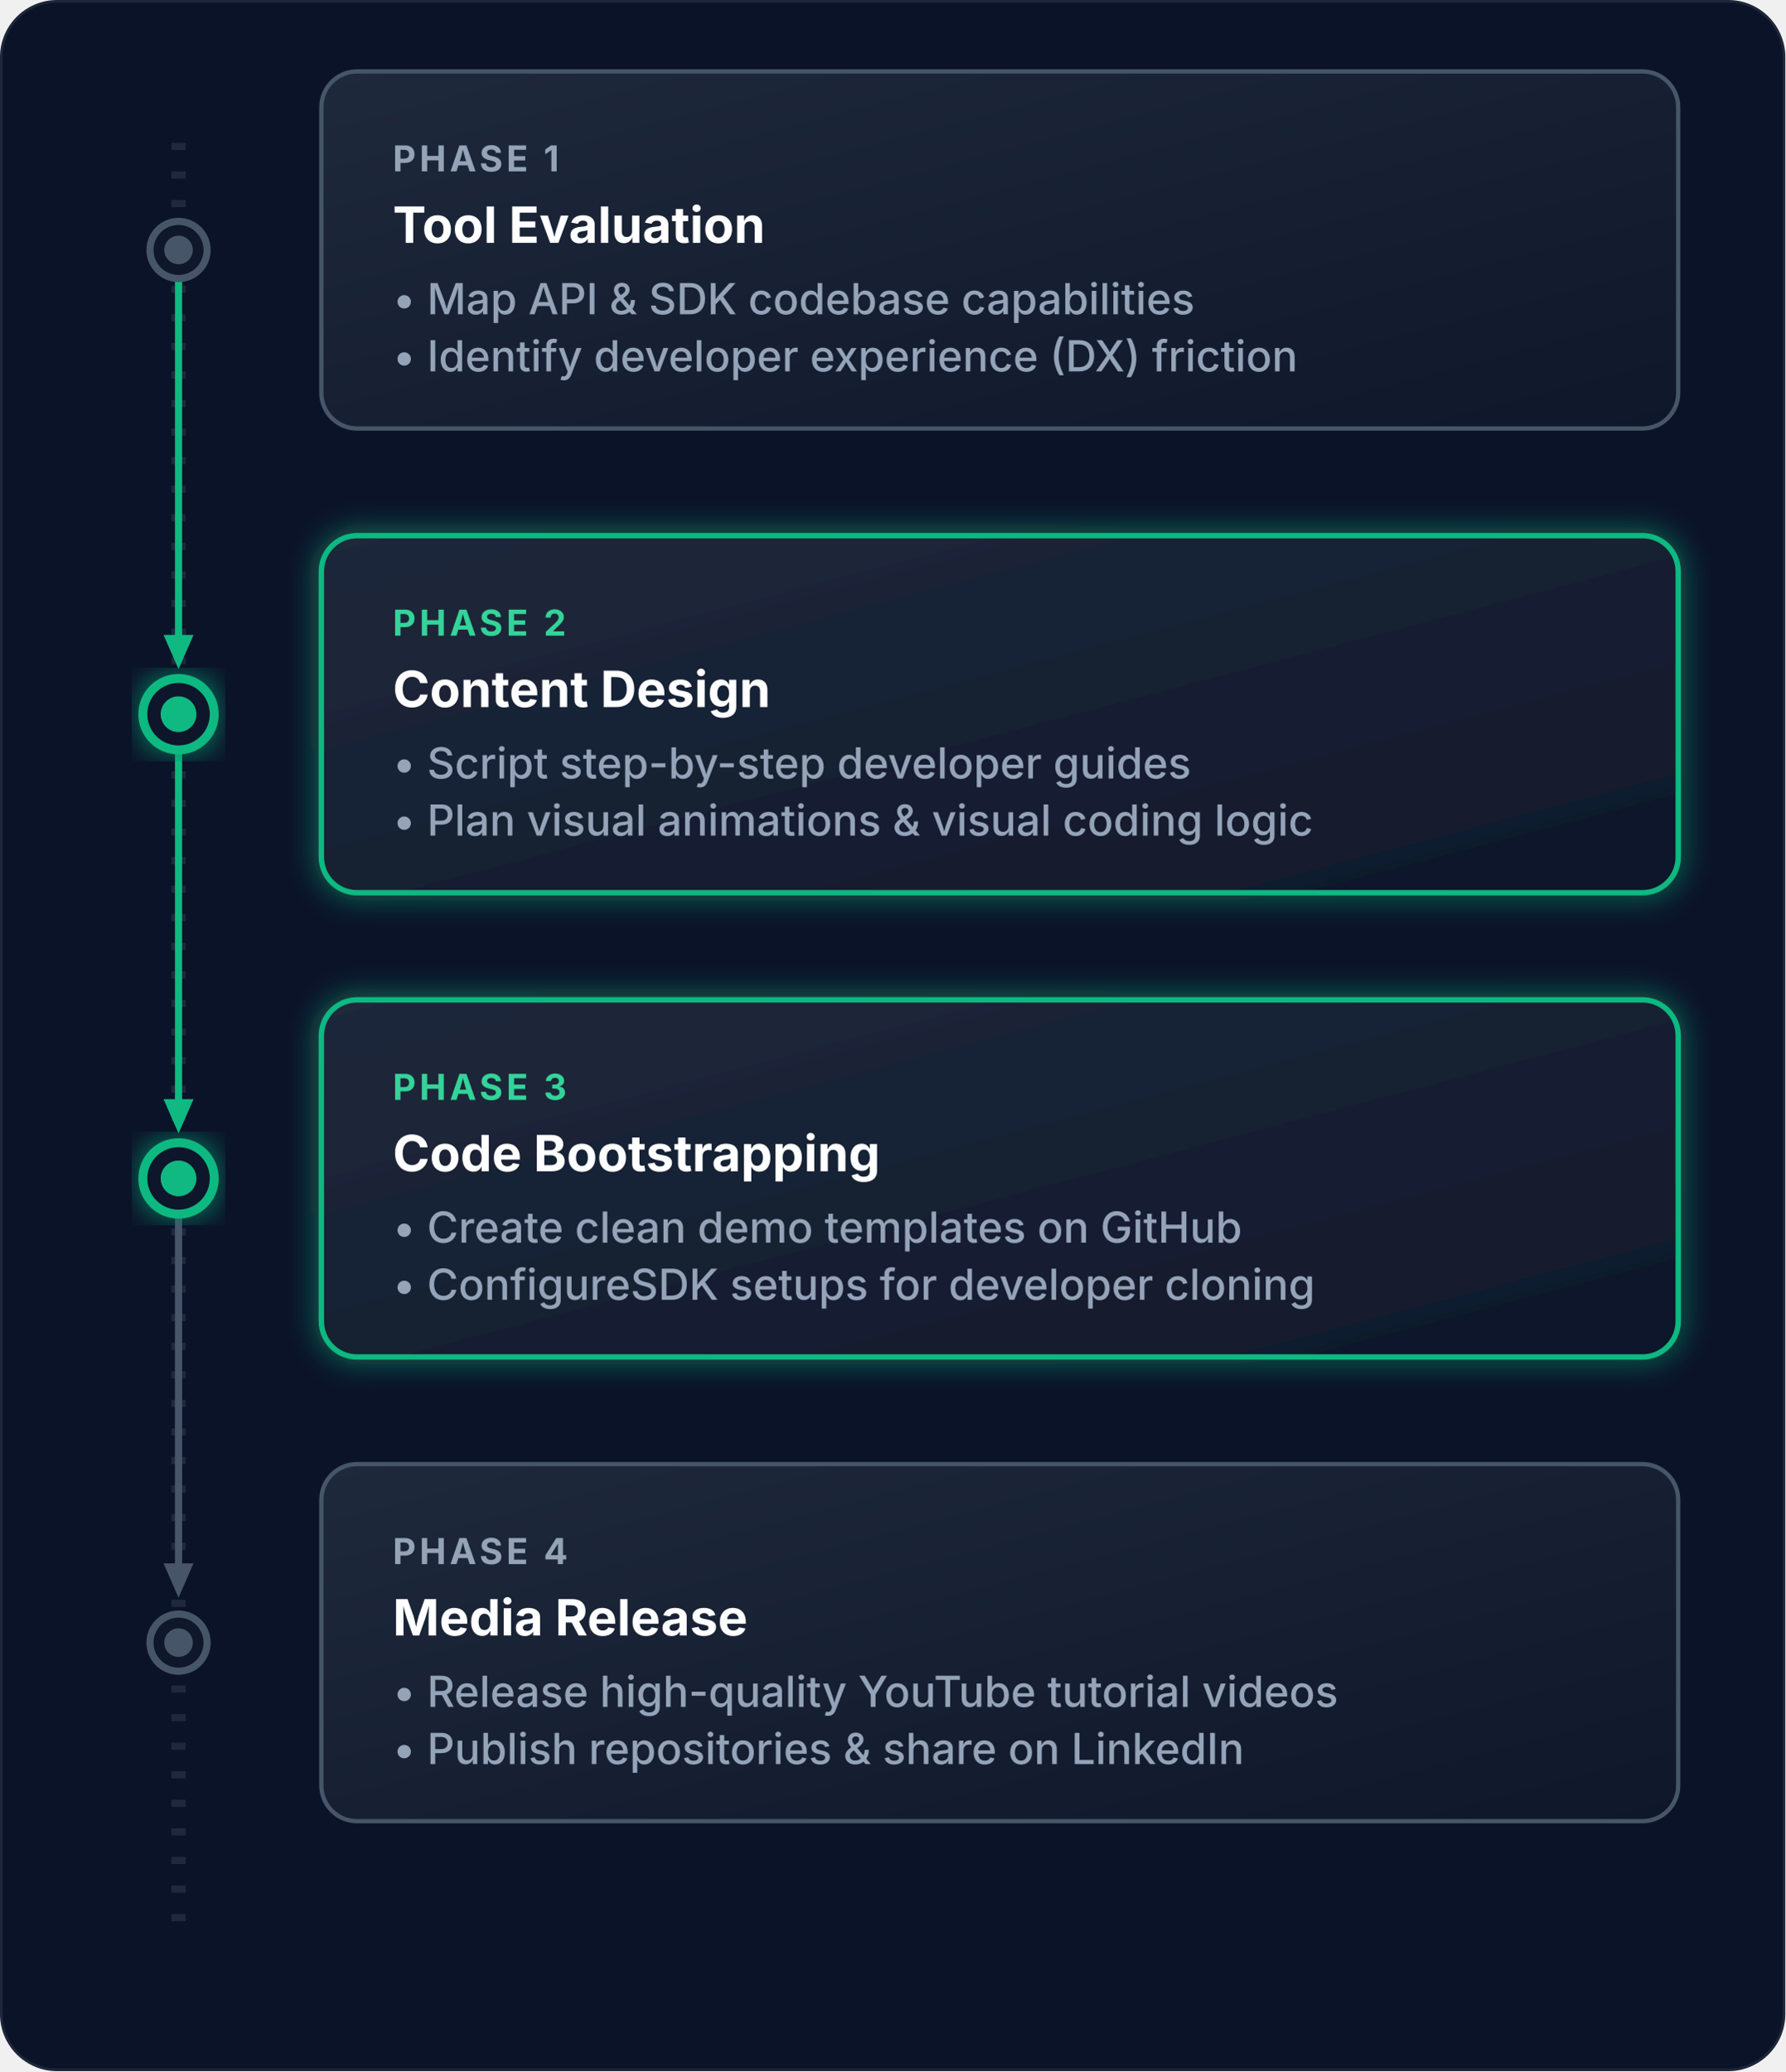
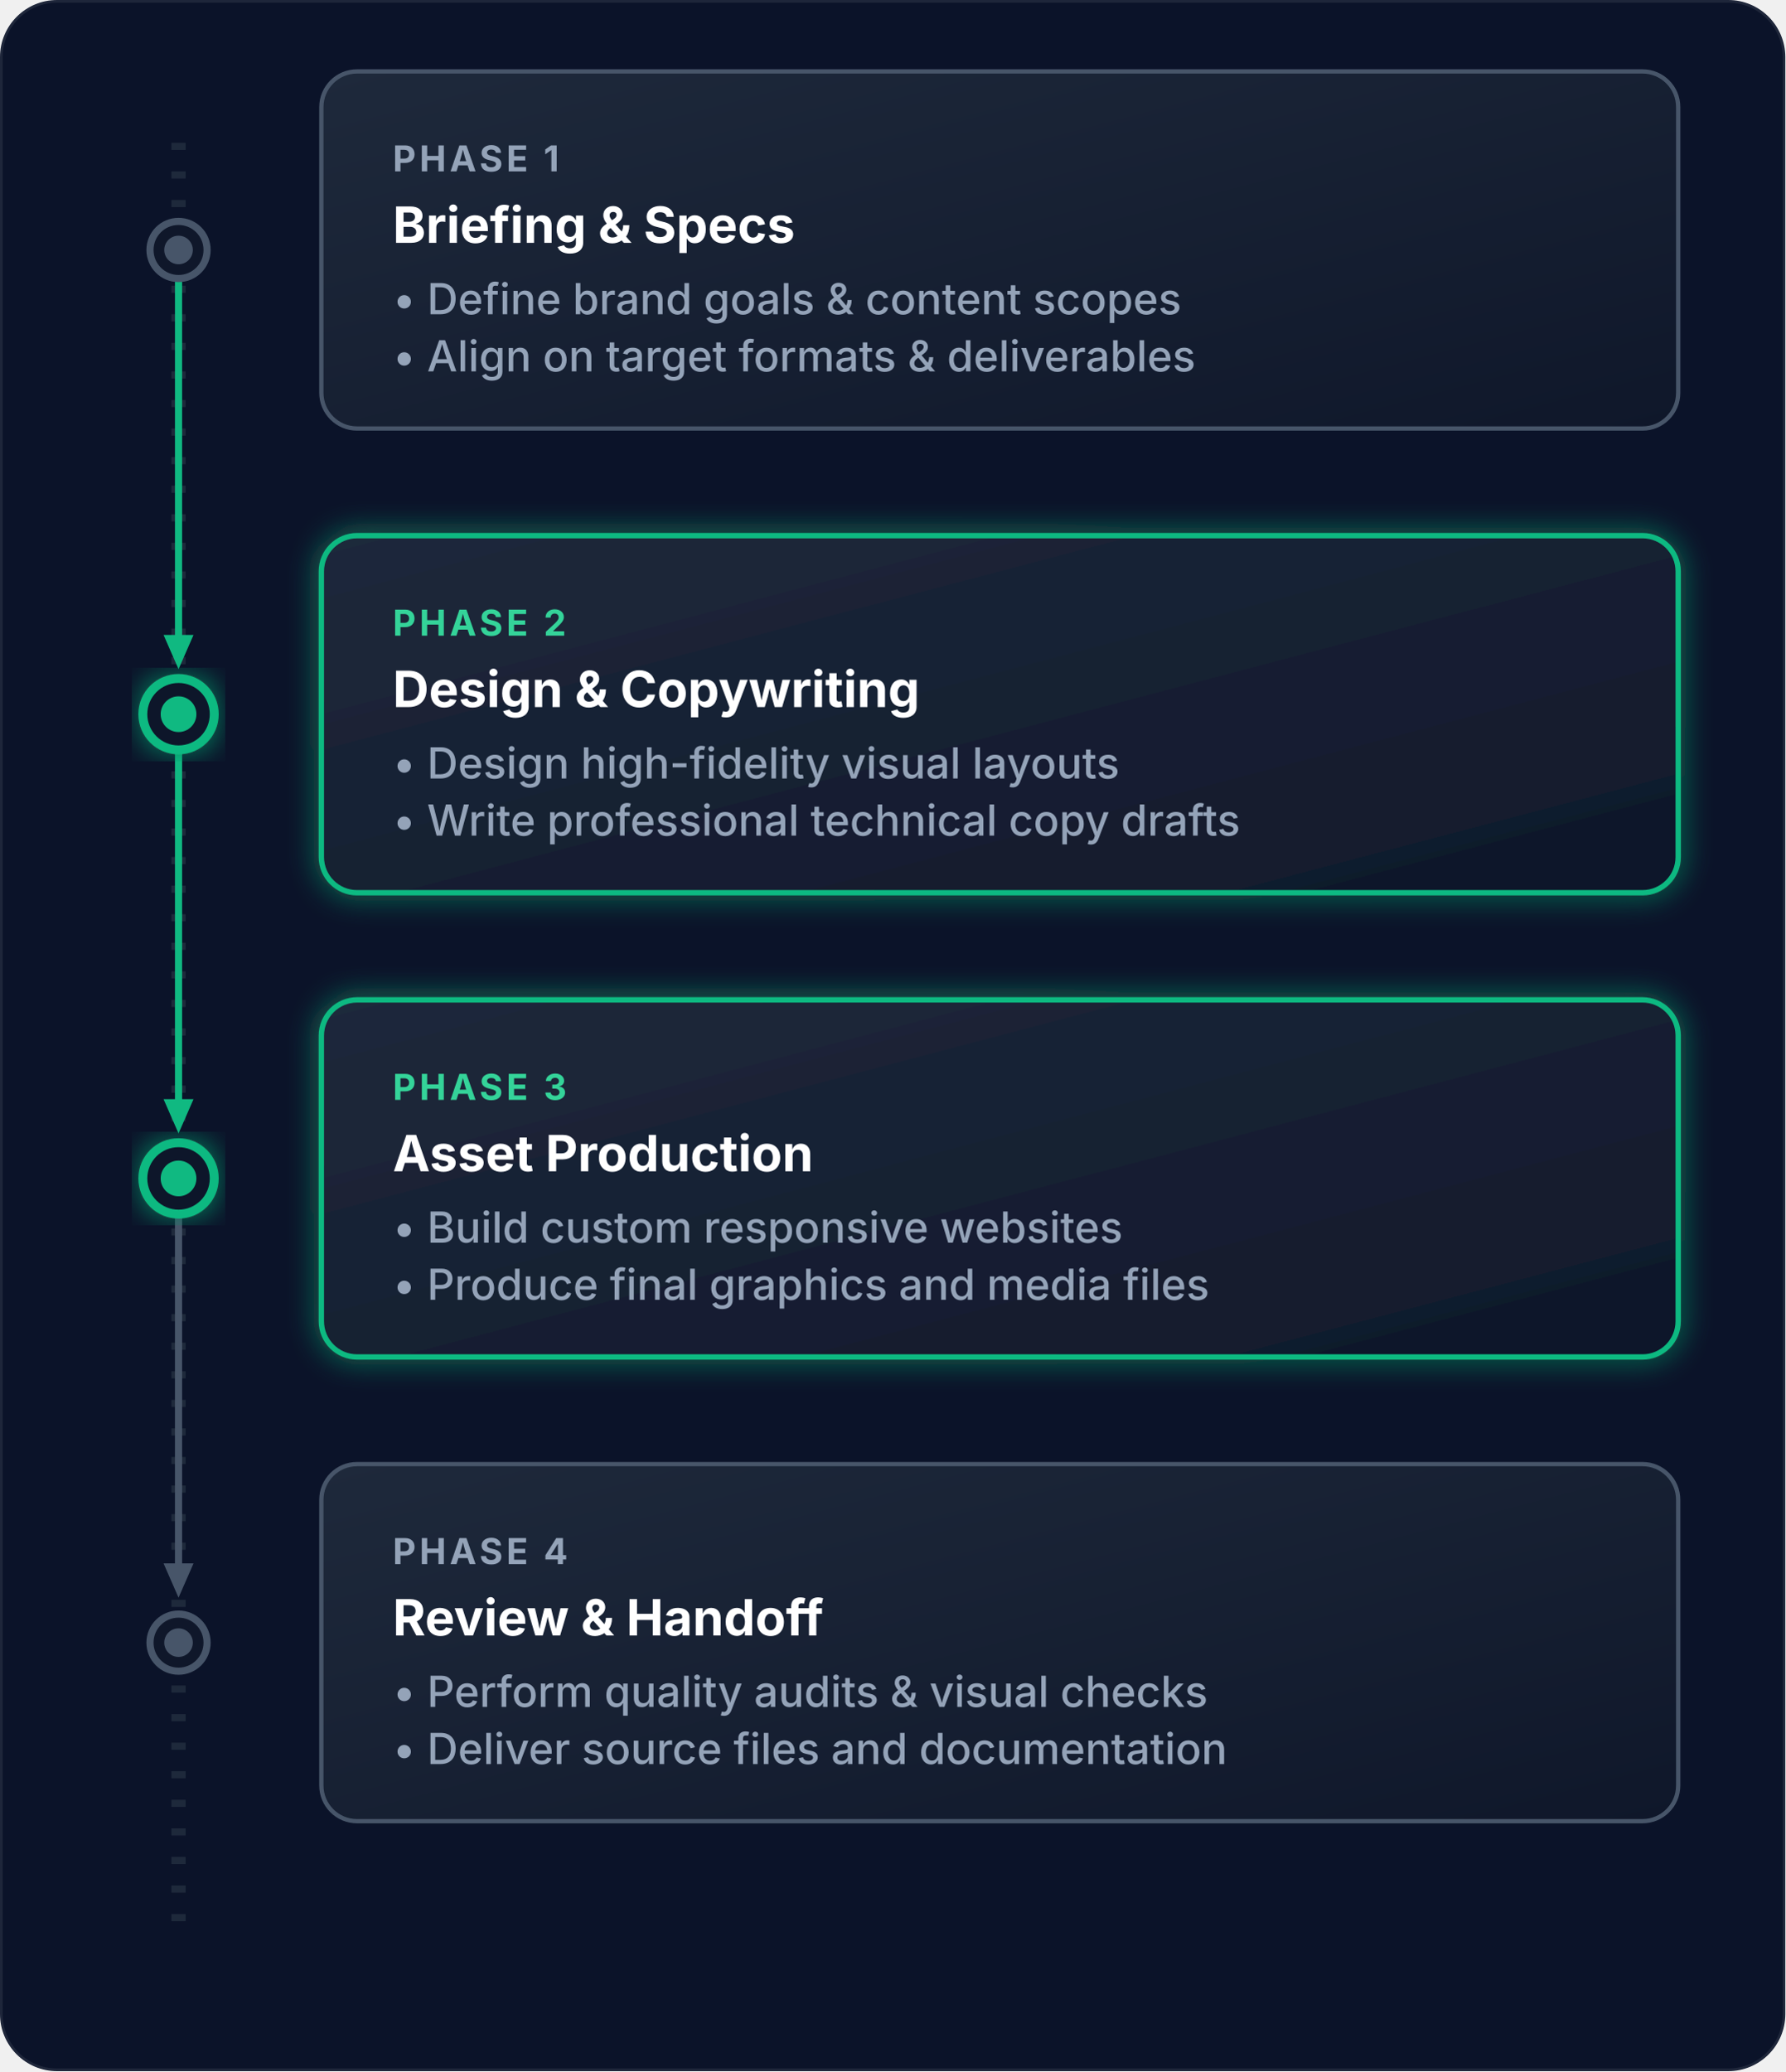
<svg xmlns="http://www.w3.org/2000/svg" viewBox="0 0 500 580" width="100%" height="100%">
  <defs>
    <linearGradient id="grad-green" x1="0%" y1="0%" x2="100%" y2="100%">
      <stop offset="0%" stop-color="#10b981" />
      <stop offset="100%" stop-color="#047857" />
    </linearGradient>
    <linearGradient id="grad-gray" x1="0%" y1="0%" x2="100%" y2="100%">
      <stop offset="0%" stop-color="#1e293b" />
      <stop offset="100%" stop-color="#0f172a" />
    </linearGradient>
    <filter id="glow-green-light" x="-15%" y="-15%" width="130%" height="130%">
      <feGaussianBlur stdDeviation="4" result="blur" />
      <feComposite in="SourceGraphic" in2="blur" operator="over" />
    </filter>
    <marker id="arrow-green" viewBox="0 0 10 10" refX="6" refY="5" markerWidth="6" markerHeight="6" orient="auto-start-reverse">
      <path d="M 0 1.5 L 8 5 L 0 8.5 z" fill="#10b981" />
    </marker>
    <marker id="arrow-gray" viewBox="0 0 10 10" refX="6" refY="5" markerWidth="6" markerHeight="6" orient="auto-start-reverse">
      <path d="M 0 1.5 L 8 5 L 0 8.5 z" fill="#475569" />
    </marker>
  </defs>
  <rect width="500" height="580" rx="16" fill="#0b1329" stroke="rgba(255, 255, 255, 0.08)" stroke-width="1.5" />
  <line x1="50" y1="40" x2="50" y2="540" stroke="#1e293b" stroke-width="4" stroke-dasharray="2,6" />
  <path d="M 50 75 L 50 185" stroke="#10b981" stroke-width="2" stroke-dasharray="0" marker-end="url(#arrow-green)" />
  <path d="M 50 205 L 50 315" stroke="#10b981" stroke-width="2" stroke-dasharray="0" marker-end="url(#arrow-green)" />
  <path d="M 50 335 L 50 445" stroke="#475569" stroke-width="2" stroke-dasharray="0" marker-end="url(#arrow-gray)" />
  <g>
    <circle cx="50" cy="70" r="8" fill="#0f172a" stroke="#475569" stroke-width="2" />
    <circle cx="50" cy="70" r="4" fill="#475569" />
    <g transform="translate(90, 20)">
      <rect width="380" height="100" rx="10" fill="url(#grad-gray)" stroke="#475569" stroke-width="1.2" />
      <text x="20" y="28" fill="#94a3b8" font-family="'Outfit', 'Inter', sans-serif" font-size="10" font-weight="700" letter-spacing="1">PHASE 1</text>
-       <text x="20" y="48" fill="#ffffff" font-family="'Outfit', 'Inter', sans-serif" font-size="14" font-weight="bold">Tool Evaluation</text>
-       <text x="20" y="68" fill="#94a3b8" font-family="'Outfit', 'Inter', sans-serif" font-size="12" font-weight="500">• Map API &amp; SDK codebase capabilities</text>
-       <text x="20" y="84" fill="#94a3b8" font-family="'Outfit', 'Inter', sans-serif" font-size="12" font-weight="500">• Identify developer experience (DX) friction</text>
+       <text x="20" y="48" fill="#ffffff" font-family="'Outfit', 'Inter', sans-serif" font-size="14" font-weight="bold">Briefing &amp; Specs</text>
+       <text x="20" y="68" fill="#94a3b8" font-family="'Outfit', 'Inter', sans-serif" font-size="12" font-weight="500">• Define brand goals &amp; content scopes</text>
+       <text x="20" y="84" fill="#94a3b8" font-family="'Outfit', 'Inter', sans-serif" font-size="12" font-weight="500">• Align on target formats &amp; deliverables</text>
    </g>
  </g>
  <g>
    <circle cx="50" cy="200" r="10" fill="#0f172a" stroke="#10b981" stroke-width="2.5" filter="url(#glow-green-light)" />
    <circle cx="50" cy="200" r="5" fill="#10b981" />
    <g transform="translate(90, 150)">
      <rect width="380" height="100" rx="10" fill="url(#grad-gray)" stroke="#10b981" stroke-width="1.5" filter="url(#glow-green-light)" />
      <text x="20" y="28" fill="#34d399" font-family="'Outfit', 'Inter', sans-serif" font-size="10" font-weight="700" letter-spacing="1">PHASE 2</text>
-       <text x="20" y="48" fill="#ffffff" font-family="'Outfit', 'Inter', sans-serif" font-size="14" font-weight="bold">Content Design</text>
-       <text x="20" y="68" fill="#94a3b8" font-family="'Outfit', 'Inter', sans-serif" font-size="12" font-weight="500">• Script step-by-step developer guides</text>
-       <text x="20" y="84" fill="#94a3b8" font-family="'Outfit', 'Inter', sans-serif" font-size="12" font-weight="500">• Plan visual animations &amp; visual coding logic</text>
+       <text x="20" y="48" fill="#ffffff" font-family="'Outfit', 'Inter', sans-serif" font-size="14" font-weight="bold">Design &amp; Copywriting</text>
+       <text x="20" y="68" fill="#94a3b8" font-family="'Outfit', 'Inter', sans-serif" font-size="12" font-weight="500">• Design high-fidelity visual layouts</text>
+       <text x="20" y="84" fill="#94a3b8" font-family="'Outfit', 'Inter', sans-serif" font-size="12" font-weight="500">• Write professional technical copy drafts</text>
    </g>
  </g>
  <g>
    <circle cx="50" cy="330" r="10" fill="#0f172a" stroke="#10b981" stroke-width="2.5" filter="url(#glow-green-light)" />
    <circle cx="50" cy="330" r="5" fill="#10b981" />
    <g transform="translate(90, 280)">
      <rect width="380" height="100" rx="10" fill="url(#grad-gray)" stroke="#10b981" stroke-width="1.5" filter="url(#glow-green-light)" />
      <text x="20" y="28" fill="#34d399" font-family="'Outfit', 'Inter', sans-serif" font-size="10" font-weight="700" letter-spacing="1">PHASE 3</text>
-       <text x="20" y="48" fill="#ffffff" font-family="'Outfit', 'Inter', sans-serif" font-size="14" font-weight="bold">Code Bootstrapping</text>
-       <text x="20" y="68" fill="#94a3b8" font-family="'Outfit', 'Inter', sans-serif" font-size="12" font-weight="500">• Create clean demo templates on GitHub</text>
-       <text x="20" y="84" fill="#94a3b8" font-family="'Outfit', 'Inter', sans-serif" font-size="12" font-weight="500">• ConfigureSDK setups for developer cloning</text>
+       <text x="20" y="48" fill="#ffffff" font-family="'Outfit', 'Inter', sans-serif" font-size="14" font-weight="bold">Asset Production</text>
+       <text x="20" y="68" fill="#94a3b8" font-family="'Outfit', 'Inter', sans-serif" font-size="12" font-weight="500">• Build custom responsive websites</text>
+       <text x="20" y="84" fill="#94a3b8" font-family="'Outfit', 'Inter', sans-serif" font-size="12" font-weight="500">• Produce final graphics and media files</text>
    </g>
  </g>
  <g>
    <circle cx="50" cy="460" r="8" fill="#0f172a" stroke="#475569" stroke-width="2" />
    <circle cx="50" cy="460" r="4" fill="#475569" />
    <g transform="translate(90, 410)">
      <rect width="380" height="100" rx="10" fill="url(#grad-gray)" stroke="#475569" stroke-width="1.2" />
      <text x="20" y="28" fill="#94a3b8" font-family="'Outfit', 'Inter', sans-serif" font-size="10" font-weight="700" letter-spacing="1">PHASE 4</text>
-       <text x="20" y="48" fill="#ffffff" font-family="'Outfit', 'Inter', sans-serif" font-size="14" font-weight="bold">Media Release</text>
-       <text x="20" y="68" fill="#94a3b8" font-family="'Outfit', 'Inter', sans-serif" font-size="12" font-weight="500">• Release high-quality YouTube tutorial videos</text>
-       <text x="20" y="84" fill="#94a3b8" font-family="'Outfit', 'Inter', sans-serif" font-size="12" font-weight="500">• Publish repositories &amp; share on LinkedIn</text>
+       <text x="20" y="48" fill="#ffffff" font-family="'Outfit', 'Inter', sans-serif" font-size="14" font-weight="bold">Review &amp; Handoff</text>
+       <text x="20" y="68" fill="#94a3b8" font-family="'Outfit', 'Inter', sans-serif" font-size="12" font-weight="500">• Perform quality audits &amp; visual checks</text>
+       <text x="20" y="84" fill="#94a3b8" font-family="'Outfit', 'Inter', sans-serif" font-size="12" font-weight="500">• Deliver source files and documentation</text>
    </g>
  </g>
</svg>
